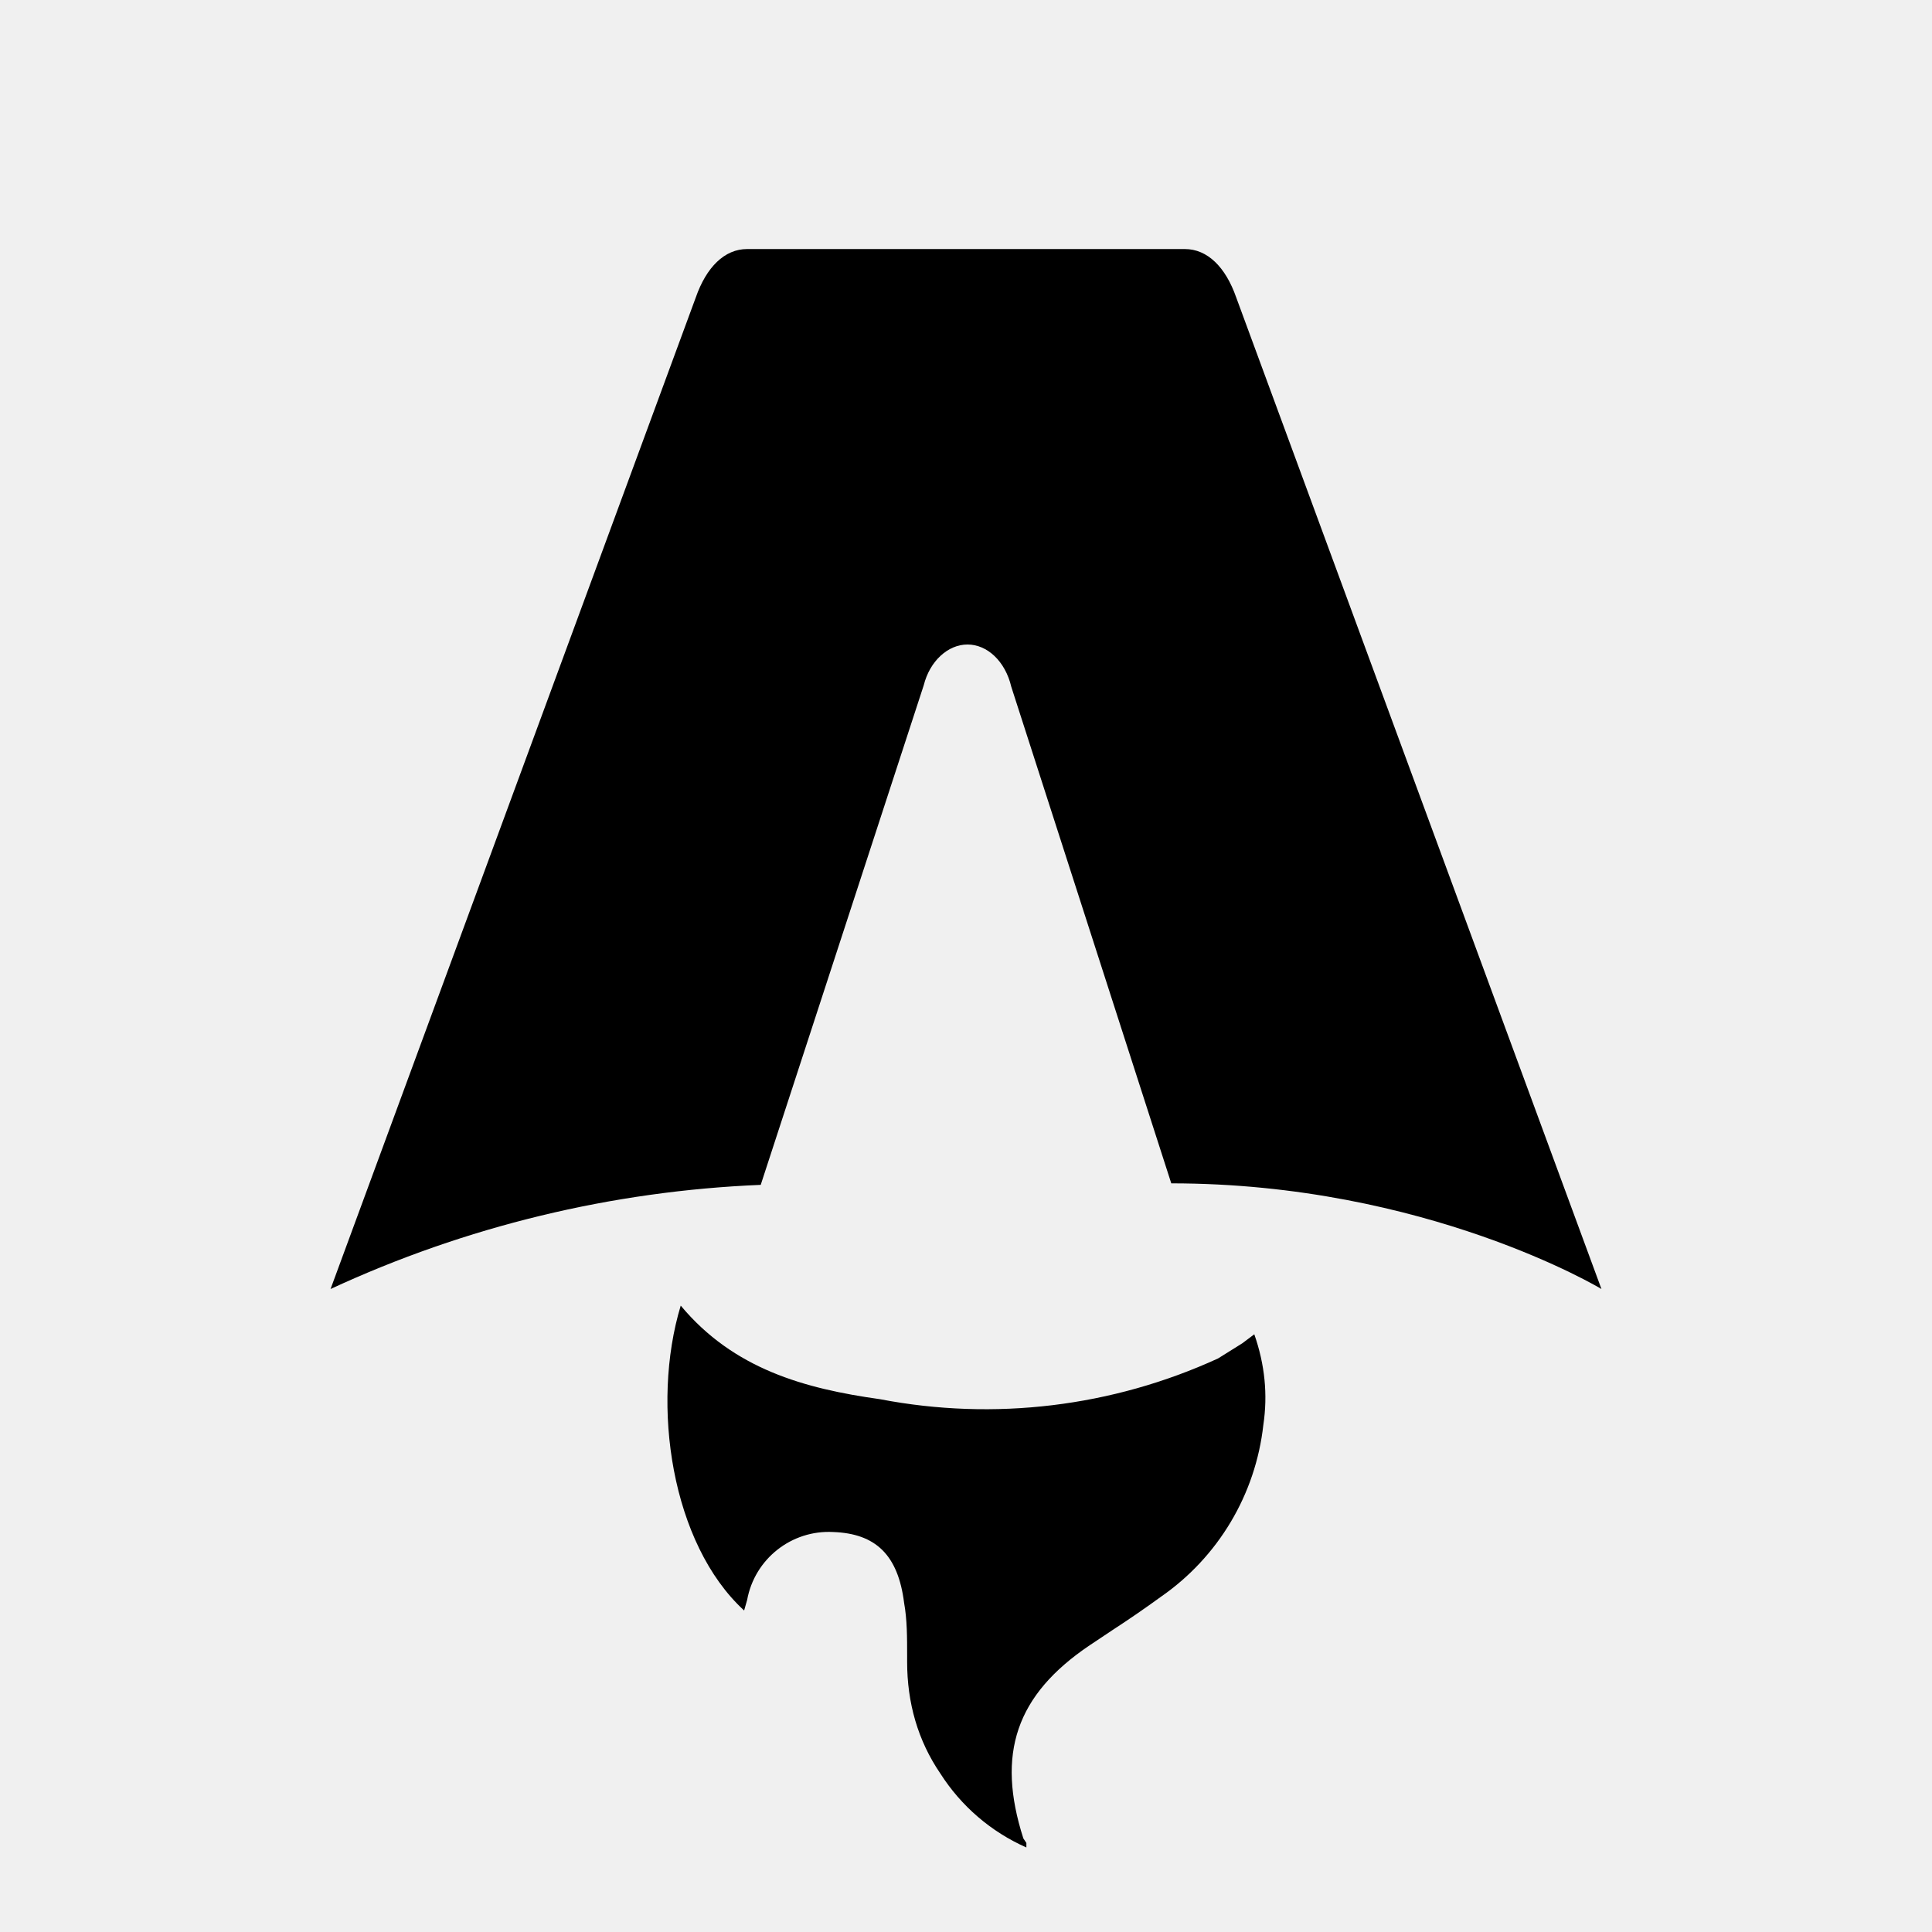
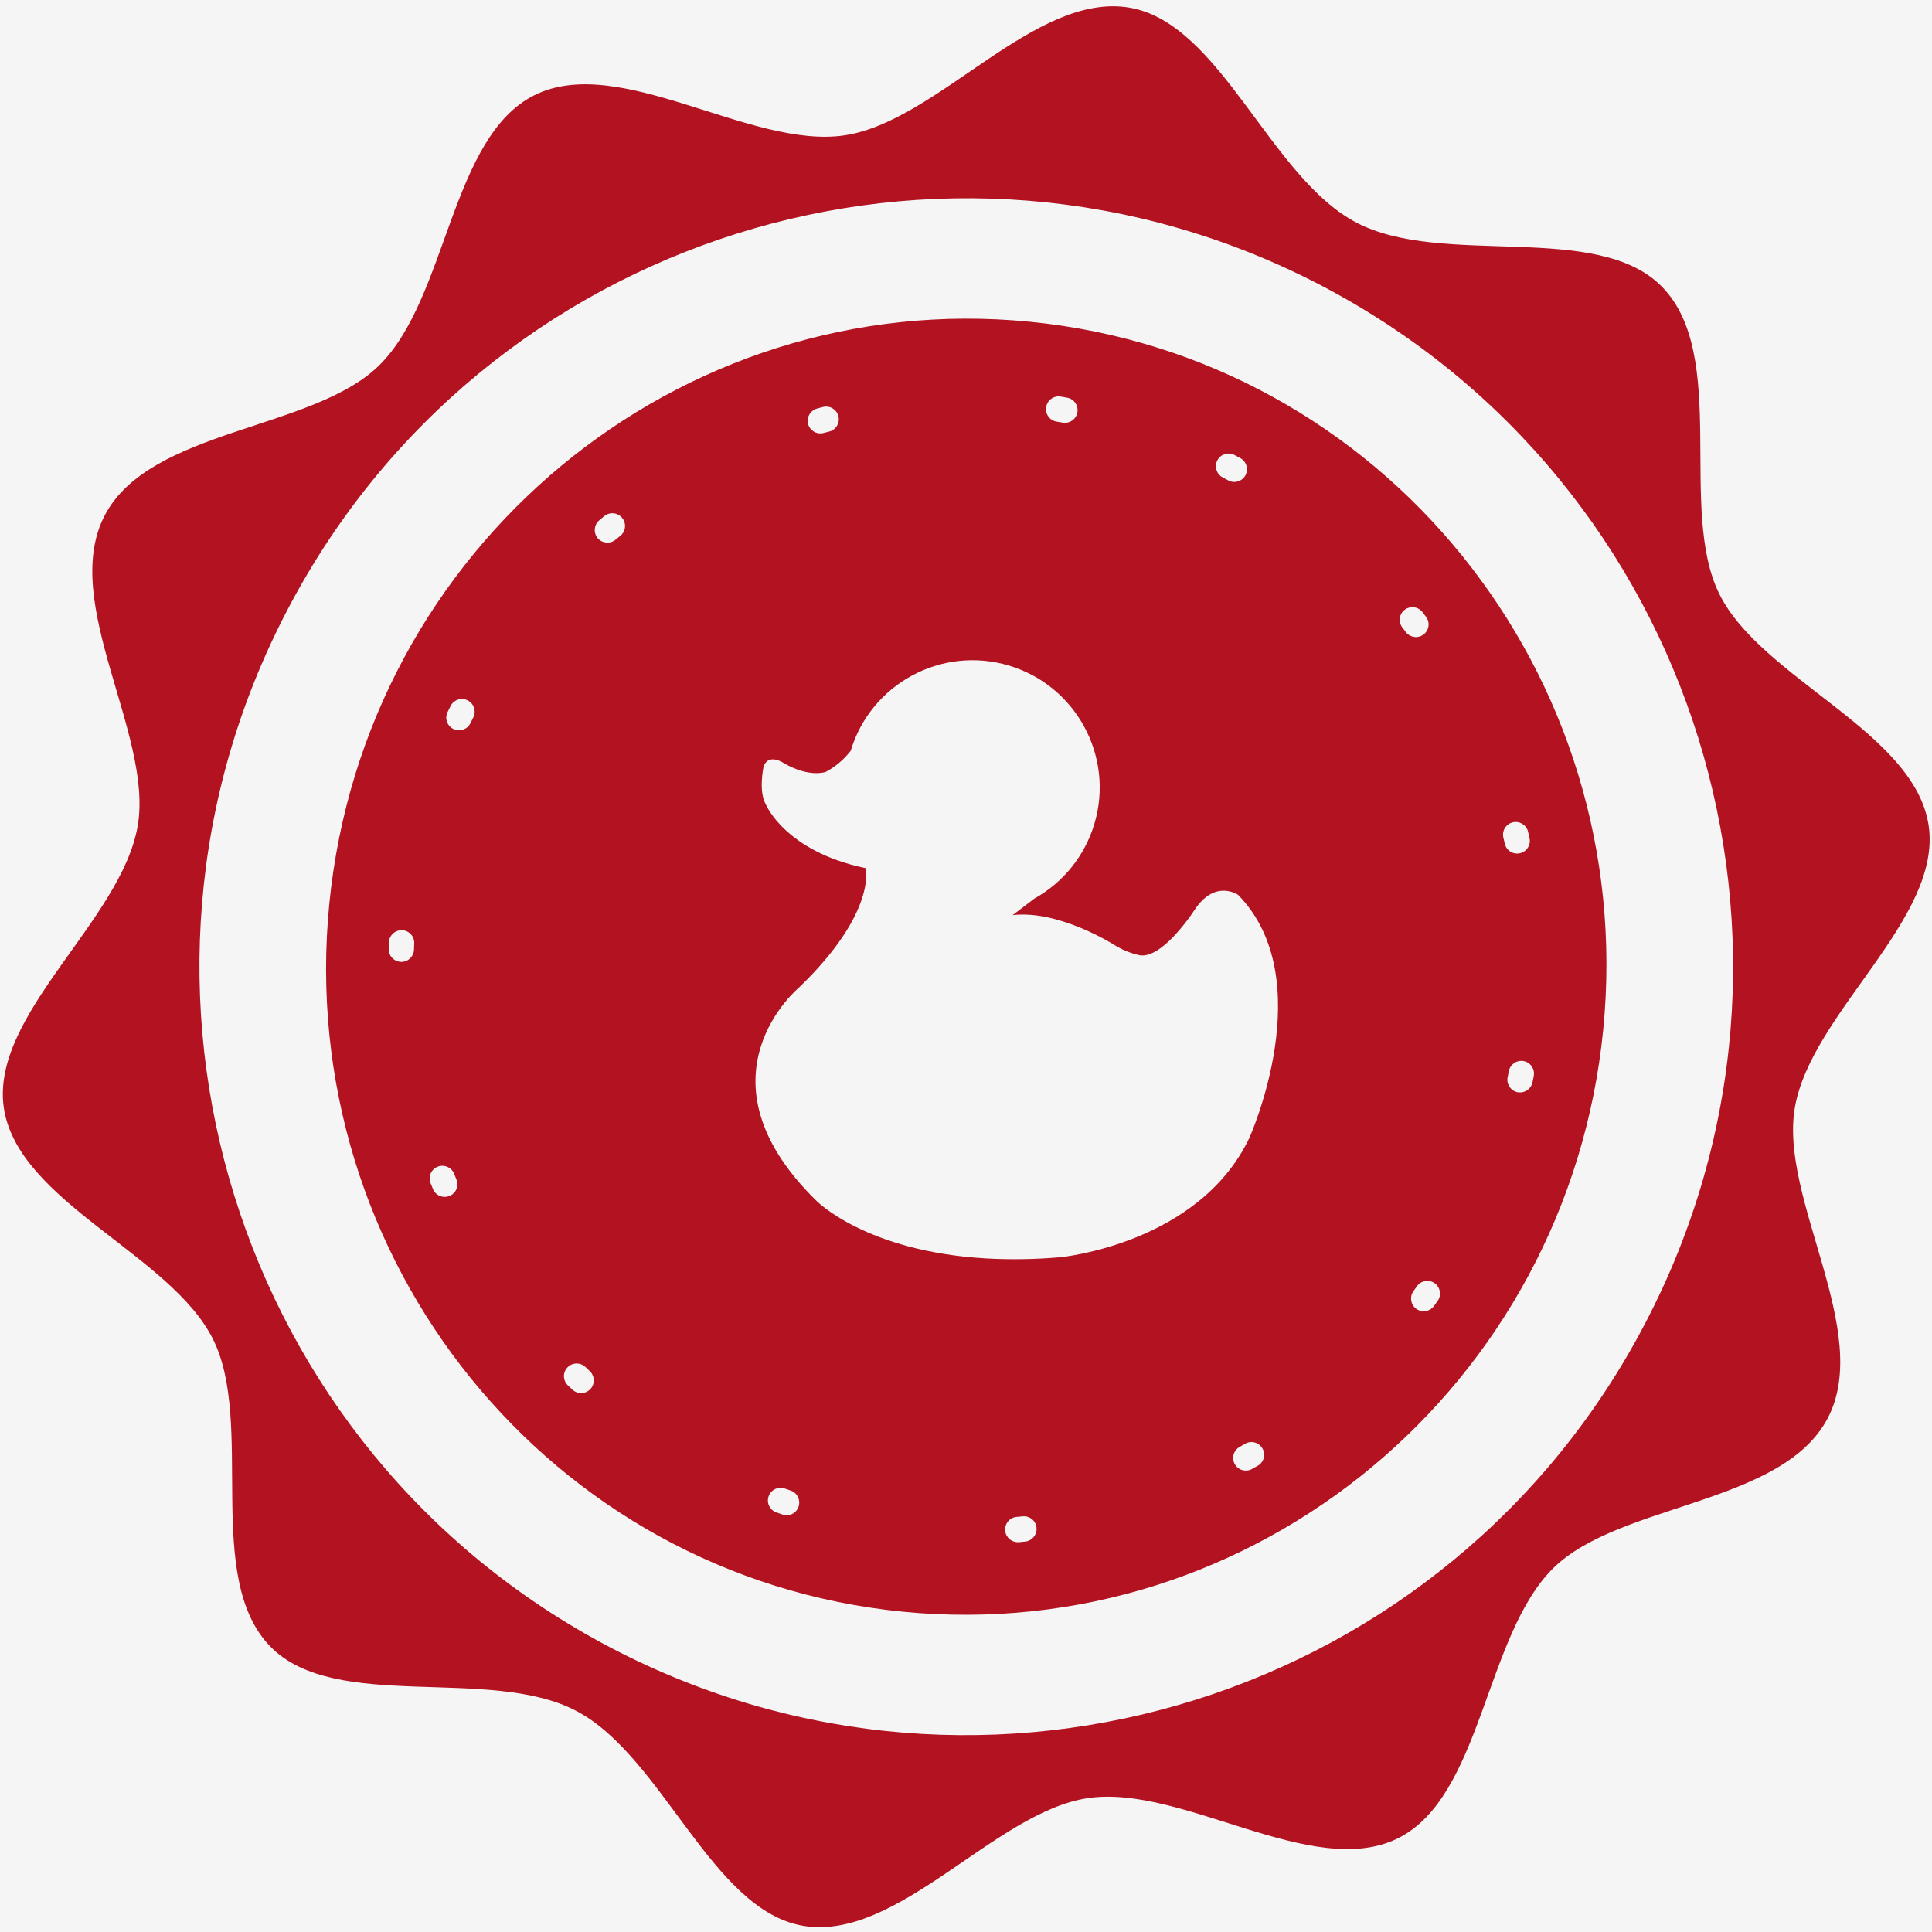
- <svg xmlns="http://www.w3.org/2000/svg" fill="none" viewBox="0 0 128 128">
-   <path d="M50.4 78.5a75.1 75.1 0 0 0-28.5 6.9l24.2-65.7c.7-2 1.9-3.2 3.4-3.2h29c1.5 0 2.7 1.2 3.4 3.2l24.2 65.7s-11.6-7-28.5-7L67 45.5c-.4-1.7-1.6-2.8-2.9-2.8-1.3 0-2.5 1.1-2.9 2.7L50.4 78.5Zm-1.1 28.2Zm-4.2-20.2c-2 6.6-.6 15.8 4.2 20.2a17.5 17.5 0 0 1 .2-.7 5.5 5.5 0 0 1 5.7-4.5c2.8.1 4.3 1.5 4.7 4.7.2 1.1.2 2.3.2 3.5v.4c0 2.7.7 5.2 2.2 7.4a13 13 0 0 0 5.7 4.9v-.3l-.2-.3c-1.8-5.6-.5-9.5 4.4-12.8l1.5-1a73 73 0 0 0 3.2-2.2 16 16 0 0 0 6.8-11.4c.3-2 .1-4-.6-6l-.8.6-1.6 1a37 37 0 0 1-22.4 2.7c-5-.7-9.7-2-13.2-6.2Z" />
-   <style>
-         path { fill: #000; }
-         @media (prefers-color-scheme: dark) {
-             path { fill: #FFF; }
-         }
-     </style>
+ <svg xmlns="http://www.w3.org/2000/svg" width="48" height="48" viewBox="0 0 48 48" fill="none">
+   <rect width="48" height="48" fill="#F5F5F5" />
+   <g id="logo 2" clip-path="url(#clip0_2002_35)">
+     <g id="Group_46">
+       <path id="Path_3784" d="M44.592 27.522C44.993 25.166 48.258 22.826 47.917 20.512C47.572 18.174 43.761 16.872 42.715 14.754C41.679 12.656 42.964 8.833 41.293 7.126C39.683 5.478 35.848 6.658 33.697 5.529C31.546 4.401 30.335 0.578 28.063 0.19C25.708 -0.211 23.294 3.022 20.98 3.363C18.643 3.708 15.403 1.315 13.285 2.361C11.187 3.398 11.121 7.415 9.413 9.085C7.766 10.695 3.731 10.649 2.604 12.801C1.477 14.953 3.81 18.243 3.422 20.515C3.021 22.868 -0.244 25.21 0.095 27.523C0.44 29.861 4.251 31.164 5.297 33.282C6.334 35.38 5.049 39.203 6.719 40.91C8.33 42.557 12.164 41.377 14.316 42.506C16.468 43.636 17.678 47.458 19.95 47.846C22.305 48.247 24.718 45.014 27.032 44.673C29.37 44.328 32.609 46.72 34.727 45.674C36.825 44.638 36.891 40.621 38.6 38.951C40.247 37.34 44.282 37.386 45.409 35.235C46.538 33.082 44.204 29.793 44.592 27.522ZM40.875 32.876C36.014 42.195 24.518 45.809 15.198 40.949C15.184 40.942 15.171 40.935 15.16 40.929C5.844 36.036 2.253 24.498 7.137 15.16C12 5.839 23.496 2.226 32.815 7.087C32.828 7.094 32.841 7.101 32.854 7.108C42.169 11.999 45.762 23.537 40.875 32.876Z" fill="#B31221" />
+       <path id="Path_3785" d="M21.99 21.331C22.005 21.323 22.018 21.316 22.03 21.309C22.015 21.317 22.003 21.324 21.99 21.331Z" fill="#B31221" />
+       <path id="Path_3786" d="M25.594 7.995C16.854 7.128 9.058 13.6 8.182 22.449C7.305 31.298 13.678 39.174 22.418 40.041C31.159 40.907 38.954 34.436 39.831 25.587C40.708 16.738 34.334 8.861 25.594 7.995ZM9.961 23.898C9.954 23.897 9.947 23.896 9.94 23.895C9.776 23.879 9.651 23.738 9.657 23.573C9.658 23.519 9.66 23.465 9.663 23.412C9.67 23.238 9.816 23.104 9.99 23.111C10.163 23.118 10.299 23.264 10.291 23.438C10.288 23.489 10.287 23.539 10.286 23.591C10.28 23.766 10.134 23.903 9.961 23.898ZM11.759 17.825C11.736 17.87 11.713 17.915 11.69 17.962C11.616 18.121 11.429 18.189 11.271 18.115C11.112 18.042 11.044 17.855 11.117 17.696C11.12 17.692 11.122 17.687 11.124 17.683C11.149 17.635 11.171 17.587 11.196 17.539C11.275 17.384 11.464 17.322 11.619 17.401C11.775 17.48 11.838 17.67 11.759 17.825ZM11.17 29.712C11.009 29.779 10.825 29.703 10.758 29.543L10.697 29.394C10.634 29.232 10.712 29.049 10.875 28.986C11.035 28.923 11.215 28.999 11.281 29.158L11.339 29.301C11.406 29.462 11.33 29.646 11.17 29.712ZM30.245 11.437C30.325 11.283 30.516 11.224 30.67 11.304C30.718 11.328 30.766 11.354 30.811 11.379C30.965 11.46 31.025 11.651 30.945 11.805C30.864 11.959 30.673 12.018 30.519 11.938C30.518 11.937 30.515 11.935 30.514 11.934C30.469 11.91 30.424 11.885 30.378 11.862C30.224 11.782 30.165 11.591 30.245 11.437ZM26.354 9.853C26.407 9.862 26.46 9.872 26.514 9.881C26.686 9.912 26.798 10.076 26.767 10.248C26.738 10.408 26.59 10.519 26.428 10.504C26.421 10.503 26.411 10.502 26.403 10.5C26.352 10.491 26.303 10.482 26.251 10.475C26.079 10.447 25.963 10.284 25.991 10.113C26.021 9.94 26.183 9.824 26.354 9.853ZM20.294 10.152L20.449 10.111C20.618 10.07 20.788 10.172 20.83 10.341C20.872 10.508 20.771 10.678 20.605 10.721L20.455 10.759C20.286 10.8 20.116 10.695 20.075 10.526C20.036 10.365 20.132 10.2 20.294 10.152ZM15.411 13.313L15.29 13.411C15.156 13.52 14.957 13.5 14.847 13.367C14.738 13.232 14.758 13.034 14.891 12.924L15.015 12.821C15.151 12.712 15.349 12.734 15.458 12.868C15.568 13.005 15.548 13.204 15.411 13.313ZM14.668 34.511C14.549 34.638 14.35 34.645 14.224 34.527C14.184 34.49 14.145 34.454 14.106 34.416C13.982 34.295 13.979 34.095 14.101 33.971C14.22 33.849 14.414 33.843 14.54 33.959L14.653 34.065C14.778 34.185 14.786 34.384 14.668 34.511ZM19.841 37.432C19.794 37.571 19.658 37.66 19.512 37.643C19.488 37.641 19.466 37.636 19.442 37.628C19.391 37.611 19.34 37.594 19.289 37.575C19.125 37.518 19.039 37.338 19.096 37.175C19.154 37.011 19.334 36.925 19.497 36.982C19.545 36.998 19.594 37.016 19.642 37.032C19.807 37.087 19.895 37.264 19.841 37.429C19.842 37.43 19.842 37.43 19.841 37.432ZM25.475 38.299C25.422 38.304 25.368 38.309 25.315 38.315C25.294 38.316 25.274 38.317 25.255 38.313C25.083 38.295 24.955 38.141 24.973 37.969C24.988 37.818 25.107 37.7 25.257 37.687C25.308 37.682 25.36 37.678 25.41 37.673C25.584 37.657 25.737 37.785 25.752 37.958C25.768 38.128 25.644 38.28 25.475 38.299ZM26.338 31.236C25.73 31.289 25.116 31.299 24.505 31.266C21.5 31.094 20.275 29.825 20.275 29.825C17.152 26.757 19.857 24.529 19.857 24.529C21.789 22.665 21.509 21.57 21.509 21.57C21.493 21.567 21.477 21.562 21.461 21.559C19.508 21.139 19.032 19.996 19.032 19.996C18.834 19.664 18.972 19.041 18.972 19.041C18.98 19.017 18.991 18.995 19.005 18.974C19.151 18.74 19.473 18.959 19.473 18.959C20.105 19.328 20.513 19.179 20.513 19.179C20.743 19.057 20.946 18.89 21.108 18.687L21.134 18.658C21.635 16.986 23.395 16.037 25.068 16.536C26.739 17.038 27.689 18.798 27.189 20.471C26.953 21.259 26.418 21.925 25.699 22.325L25.159 22.736C26.31 22.601 27.674 23.47 27.674 23.47C27.871 23.595 28.087 23.684 28.315 23.733C28.581 23.776 28.886 23.547 29.142 23.283C29.348 23.066 29.534 22.831 29.697 22.58C30.204 21.84 30.762 22.234 30.762 22.234C32.815 24.337 31.04 28.267 31.042 28.267C29.78 30.918 26.338 31.236 26.338 31.236ZM31.246 36.416L31.108 36.495C30.956 36.581 30.764 36.528 30.679 36.377C30.593 36.225 30.646 36.033 30.797 35.949L30.931 35.872C31.082 35.783 31.274 35.832 31.363 35.983C31.452 36.133 31.403 36.325 31.253 36.414C31.249 36.414 31.247 36.414 31.246 36.416ZM35.369 15.763C35.231 15.868 35.034 15.841 34.928 15.704C34.897 15.663 34.865 15.622 34.834 15.581C34.734 15.439 34.766 15.243 34.908 15.143C35.041 15.048 35.224 15.071 35.331 15.194C35.365 15.237 35.397 15.28 35.428 15.323C35.534 15.46 35.507 15.656 35.369 15.763ZM37.457 26.762C37.467 26.712 37.477 26.662 37.487 26.612C37.52 26.442 37.686 26.33 37.856 26.363C38.026 26.395 38.138 26.561 38.106 26.731C38.096 26.783 38.086 26.837 38.074 26.89C38.041 27.048 37.894 27.155 37.734 27.14C37.723 27.138 37.712 27.137 37.702 27.136C37.532 27.099 37.422 26.933 37.457 26.762ZM37.584 20.431C37.753 20.39 37.922 20.495 37.964 20.662C37.964 20.662 37.964 20.662 37.964 20.665C37.977 20.716 37.988 20.769 38 20.82C38.039 20.99 37.933 21.159 37.763 21.198C37.594 21.237 37.424 21.131 37.386 20.961C37.374 20.91 37.362 20.861 37.351 20.812C37.31 20.642 37.413 20.472 37.584 20.431ZM35.118 32.076C35.147 32.035 35.178 31.993 35.207 31.952C35.31 31.812 35.507 31.782 35.648 31.884C35.784 31.984 35.818 32.176 35.721 32.316C35.69 32.36 35.658 32.404 35.627 32.447C35.524 32.588 35.329 32.619 35.187 32.518C35.047 32.413 35.015 32.217 35.118 32.076Z" fill="#B31221" />
+     </g>
+   </g>
+   <defs>
+     <clipPath id="clip0_2002_35">
+       <rect width="48" height="48" fill="white" />
+     </clipPath>
+   </defs>
</svg>
